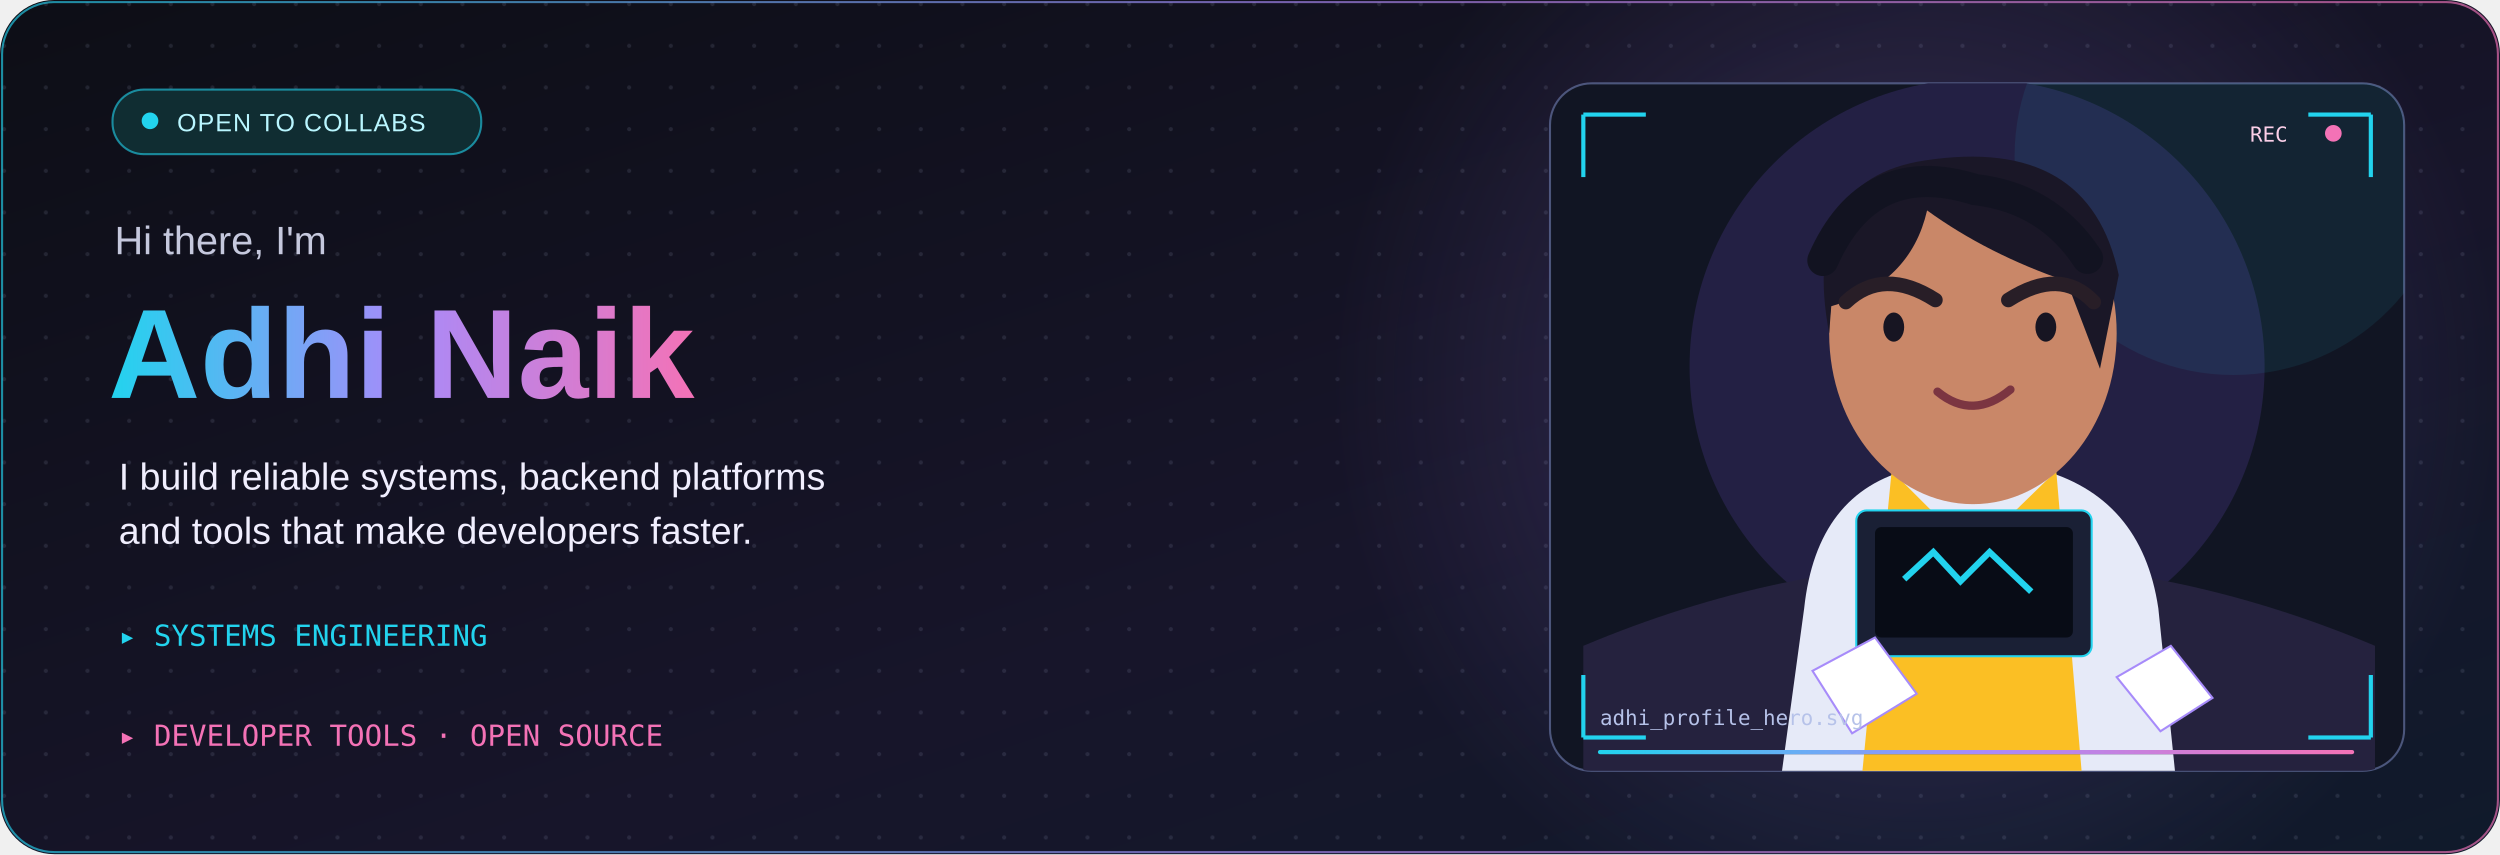
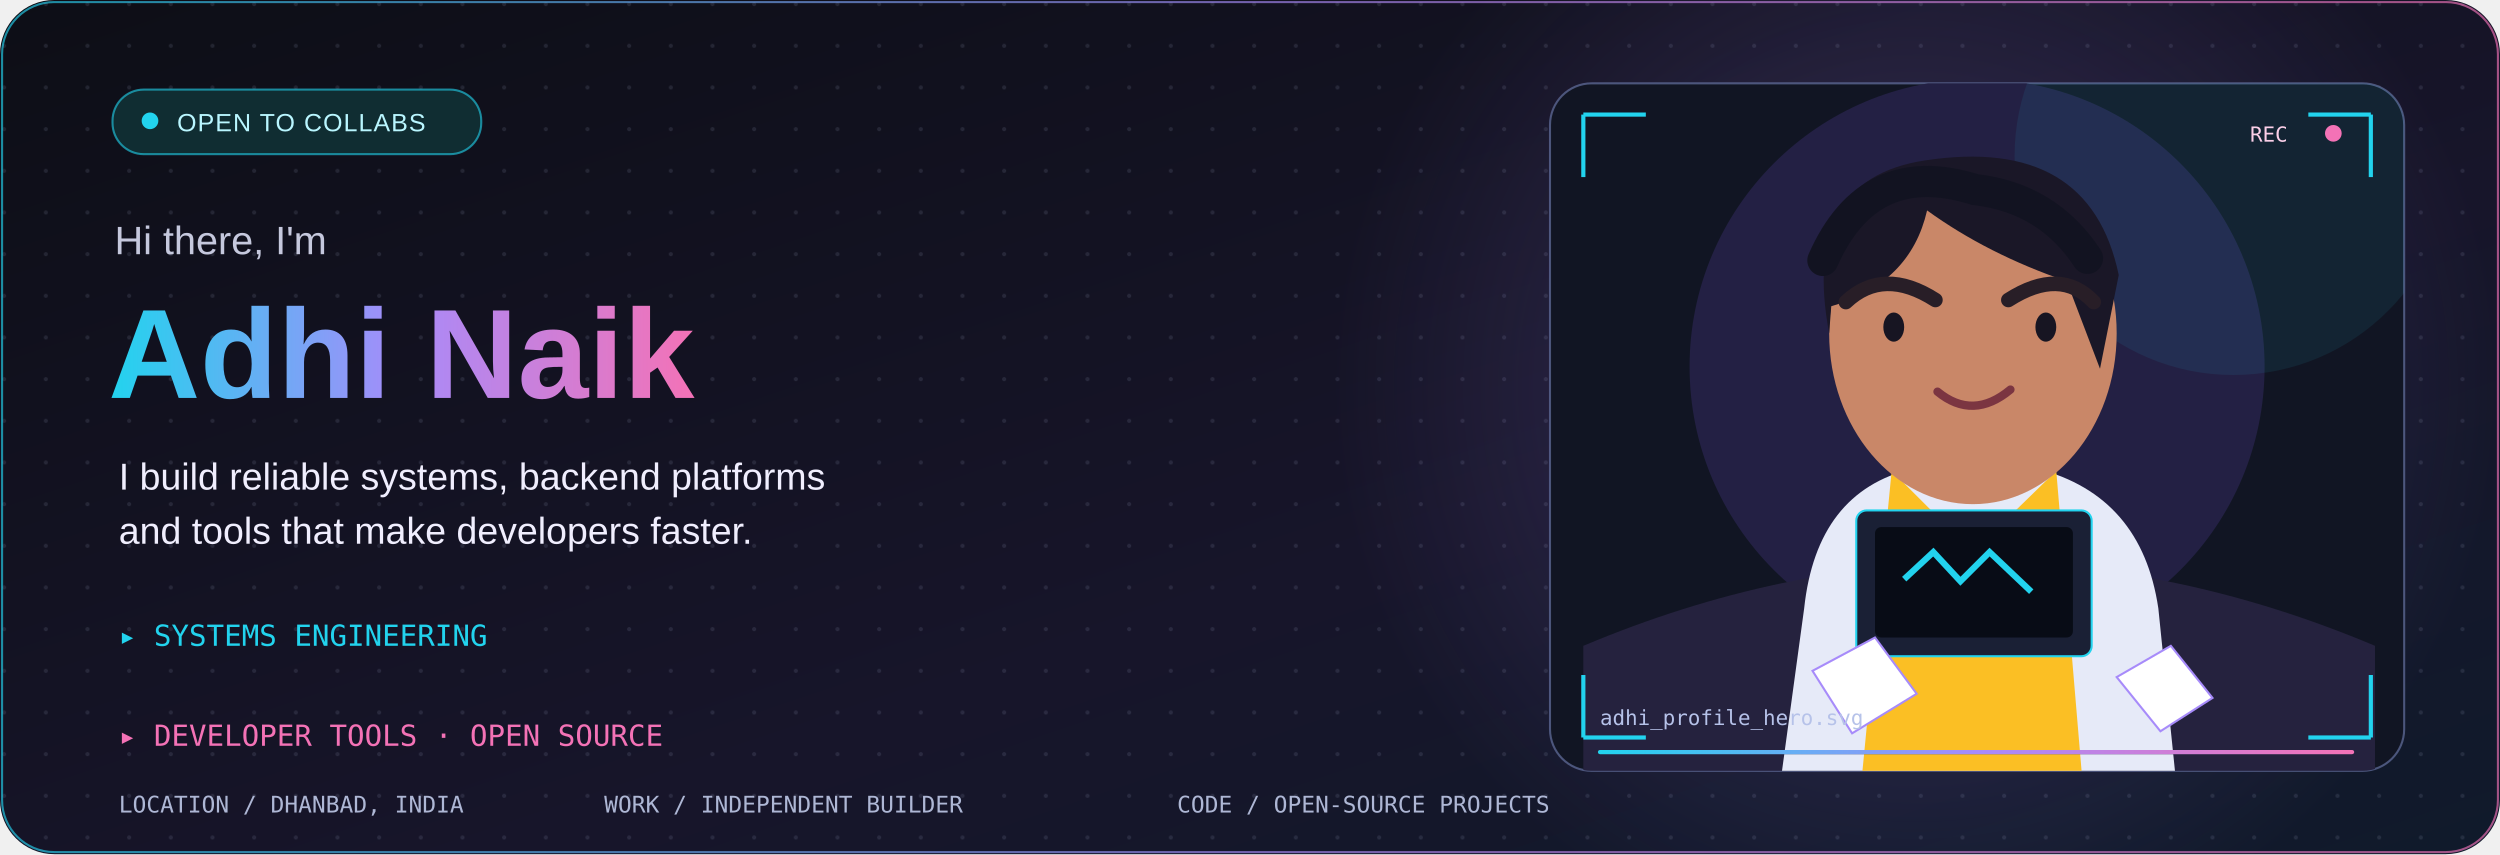
<svg xmlns="http://www.w3.org/2000/svg" width="1200" height="410" viewBox="0 0 1200 410" role="img" aria-labelledby="title desc">
  <defs>
    <linearGradient id="bg" x2="1" y2="1">
      <stop stop-color="#0d0e16" />
      <stop offset=".6" stop-color="#17152a" />
      <stop offset="1" stop-color="#101a2b" />
    </linearGradient>
    <linearGradient id="aurora">
      <stop stop-color="#22d3ee" />
      <stop offset=".5" stop-color="#a78bfa" />
      <stop offset="1" stop-color="#f472b6" />
    </linearGradient>
    <radialGradient id="glow">
      <stop stop-color="#a78bfa" stop-opacity=".24" />
      <stop offset="1" stop-color="#a78bfa" stop-opacity="0" />
    </radialGradient>
    <pattern id="dots" width="20" height="20" patternUnits="userSpaceOnUse">
      <circle cx="2" cy="2" r="1" fill="#aab4d4" opacity=".13" />
    </pattern>
    <clipPath id="screen">
      <rect x="744" y="40" width="410" height="330" rx="20" />
    </clipPath>
  </defs>
  <rect width="1200" height="410" rx="26" fill="url(#bg)" />
  <rect width="1200" height="410" rx="26" fill="url(#dots)" />
  <rect x="1" y="1" width="1198" height="408" rx="25" fill="none" stroke="url(#aurora)" stroke-opacity=".65" />
  <circle cx="920" cy="185" r="280" fill="url(#glow)">
    <animate attributeName="opacity" values=".6;1;.6" dur="7s" repeatCount="indefinite" />
  </circle>
  <g font-family="Arial,sans-serif">
    <rect x="54" y="43" width="177" height="31" rx="15" fill="#102d32" stroke="#22d3ee" stroke-opacity=".6" />
    <circle cx="72" cy="58" r="4" fill="#22d3ee">
      <animate attributeName="opacity" values="1;.25;1" dur="1.4s" repeatCount="indefinite" />
    </circle>
    <text x="85" y="63" font-size="12" fill="#b9f6ff" letter-spacing=".5">OPEN TO COLLABS</text>
    <text x="55" y="122" font-size="19" fill="#c5c8dd">Hi there, I'm</text>
    <text x="52" y="191" font-size="61" font-weight="800" fill="url(#aurora)">Adhi Naik<animate attributeName="opacity" values=".35;1;1" keyTimes="0;.45;1" dur="1.4s" fill="freeze" />
    </text>
    <text x="57" y="235" font-size="18" fill="#f0eefe">I build reliable systems, backend platforms</text>
    <text x="57" y="261" font-size="18" fill="#f0eefe">and tools that make developers faster.</text>
    <text x="57" y="310" font-family="monospace" font-size="14" fill="#22d3ee">▸ SYSTEMS ENGINEERING</text>
    <text x="57" y="334" font-family="monospace" font-size="14" fill="#a78bfa" opacity="0">▸ BACKEND PLATFORMS<animate attributeName="opacity" values="0;1;1;0" keyTimes="0;.2;.8;1" dur="4s" repeatCount="indefinite" />
    </text>
    <text x="57" y="358" font-family="monospace" font-size="14" fill="#f472b6">▸ DEVELOPER TOOLS · OPEN SOURCE</text>
+     <text x="57" y="390" font-family="monospace" font-size="11" fill="#aeb7d5">LOCATION / DHANBAD, INDIA</text>
+     <text x="290" y="390" font-family="monospace" font-size="11" fill="#aeb7d5">WORK / INDEPENDENT BUILDER</text>
+     <text x="565" y="390" font-family="monospace" font-size="11" fill="#aeb7d5">CODE / OPEN-SOURCE PROJECTS</text>
    <rect x="744" y="40" width="410" height="330" rx="20" fill="#111523" stroke="#6471a0" stroke-opacity=".7" />
    <g clip-path="url(#screen)">
      <circle cx="949" cy="176" r="138" fill="#232044" />
      <circle cx="1072" cy="75" r="105" fill="#22d3ee" opacity=".08" />
      <path d="M760 310Q950 230 1140 310V390H760Z" fill="#25223e" />
      <path d="M866 292Q872 236 918 225L978 225Q1028 238 1036 292L1045 380H854Z" fill="#e6eaf8" />
      <path d="M908 226L947 265L987 226L1000 380H893Z" fill="#fbbf24" />
      <ellipse cx="947" cy="160" rx="69" ry="82" fill="#c98768" />
      <path d="M878 160Q864 86 924 77Q1003 65 1017 132L1008 177L992 135Q954 122 925 101Q917 136 879 147Z" fill="#1a1727" />
      <path d="M886 145Q904 128 929 144M964 144Q989 128 1005 145" fill="none" stroke="#281e27" stroke-width="7" stroke-linecap="round" />
      <ellipse cx="909" cy="157" rx="5" ry="7" fill="#171522" />
      <ellipse cx="982" cy="157" rx="5" ry="7" fill="#171522" />
      <path d="M930 188Q947 202 965 187" fill="none" stroke="#7b3541" stroke-width="4" stroke-linecap="round" />
      <path d="M875 125Q897 75 948 91Q983 95 1002 124" fill="none" stroke="#121321" stroke-width="15" stroke-linecap="round" />
      <rect x="891" y="245" width="113" height="70" rx="5" fill="#1a2035" stroke="#22d3ee" />
      <rect x="900" y="253" width="95" height="53" rx="3" fill="#080c16" />
      <path d="M914 278L928 265L941 279L955 265L975 284" fill="none" stroke="#22d3ee" stroke-width="3" />
      <path d="M870 322L900 306L920 333L889 352Z" fill="#fff" stroke="#a78bfa" />
      <path d="M1016 325L1042 310L1062 335L1037 351Z" fill="#fff" stroke="#a78bfa" />
    </g>
    <path d="M760 55H790M760 55V85M1138 55H1108M1138 55V85M760 354H790M760 354V324M1138 354H1108M1138 354V324" fill="none" stroke="#22d3ee" stroke-width="2" />
    <circle cx="1120" cy="64" r="4" fill="#f472b6">
      <animate attributeName="opacity" values="1;.2;1" dur="1s" repeatCount="indefinite" />
    </circle>
    <text x="1080" y="68" font-family="monospace" font-size="10" fill="#fbcfe8">REC</text>
    <text x="768" y="348" font-family="monospace" font-size="10" fill="#b6c2e9">adhi_profile_hero.svg</text>
    <rect x="767" y="360" width="363" height="2" rx="1" fill="#343b56" />
    <rect x="767" y="360" width="363" height="2" rx="1" fill="url(#aurora)">
      <animate attributeName="width" values="0;363;0" dur="4s" repeatCount="indefinite" />
    </rect>
  </g>
</svg>
